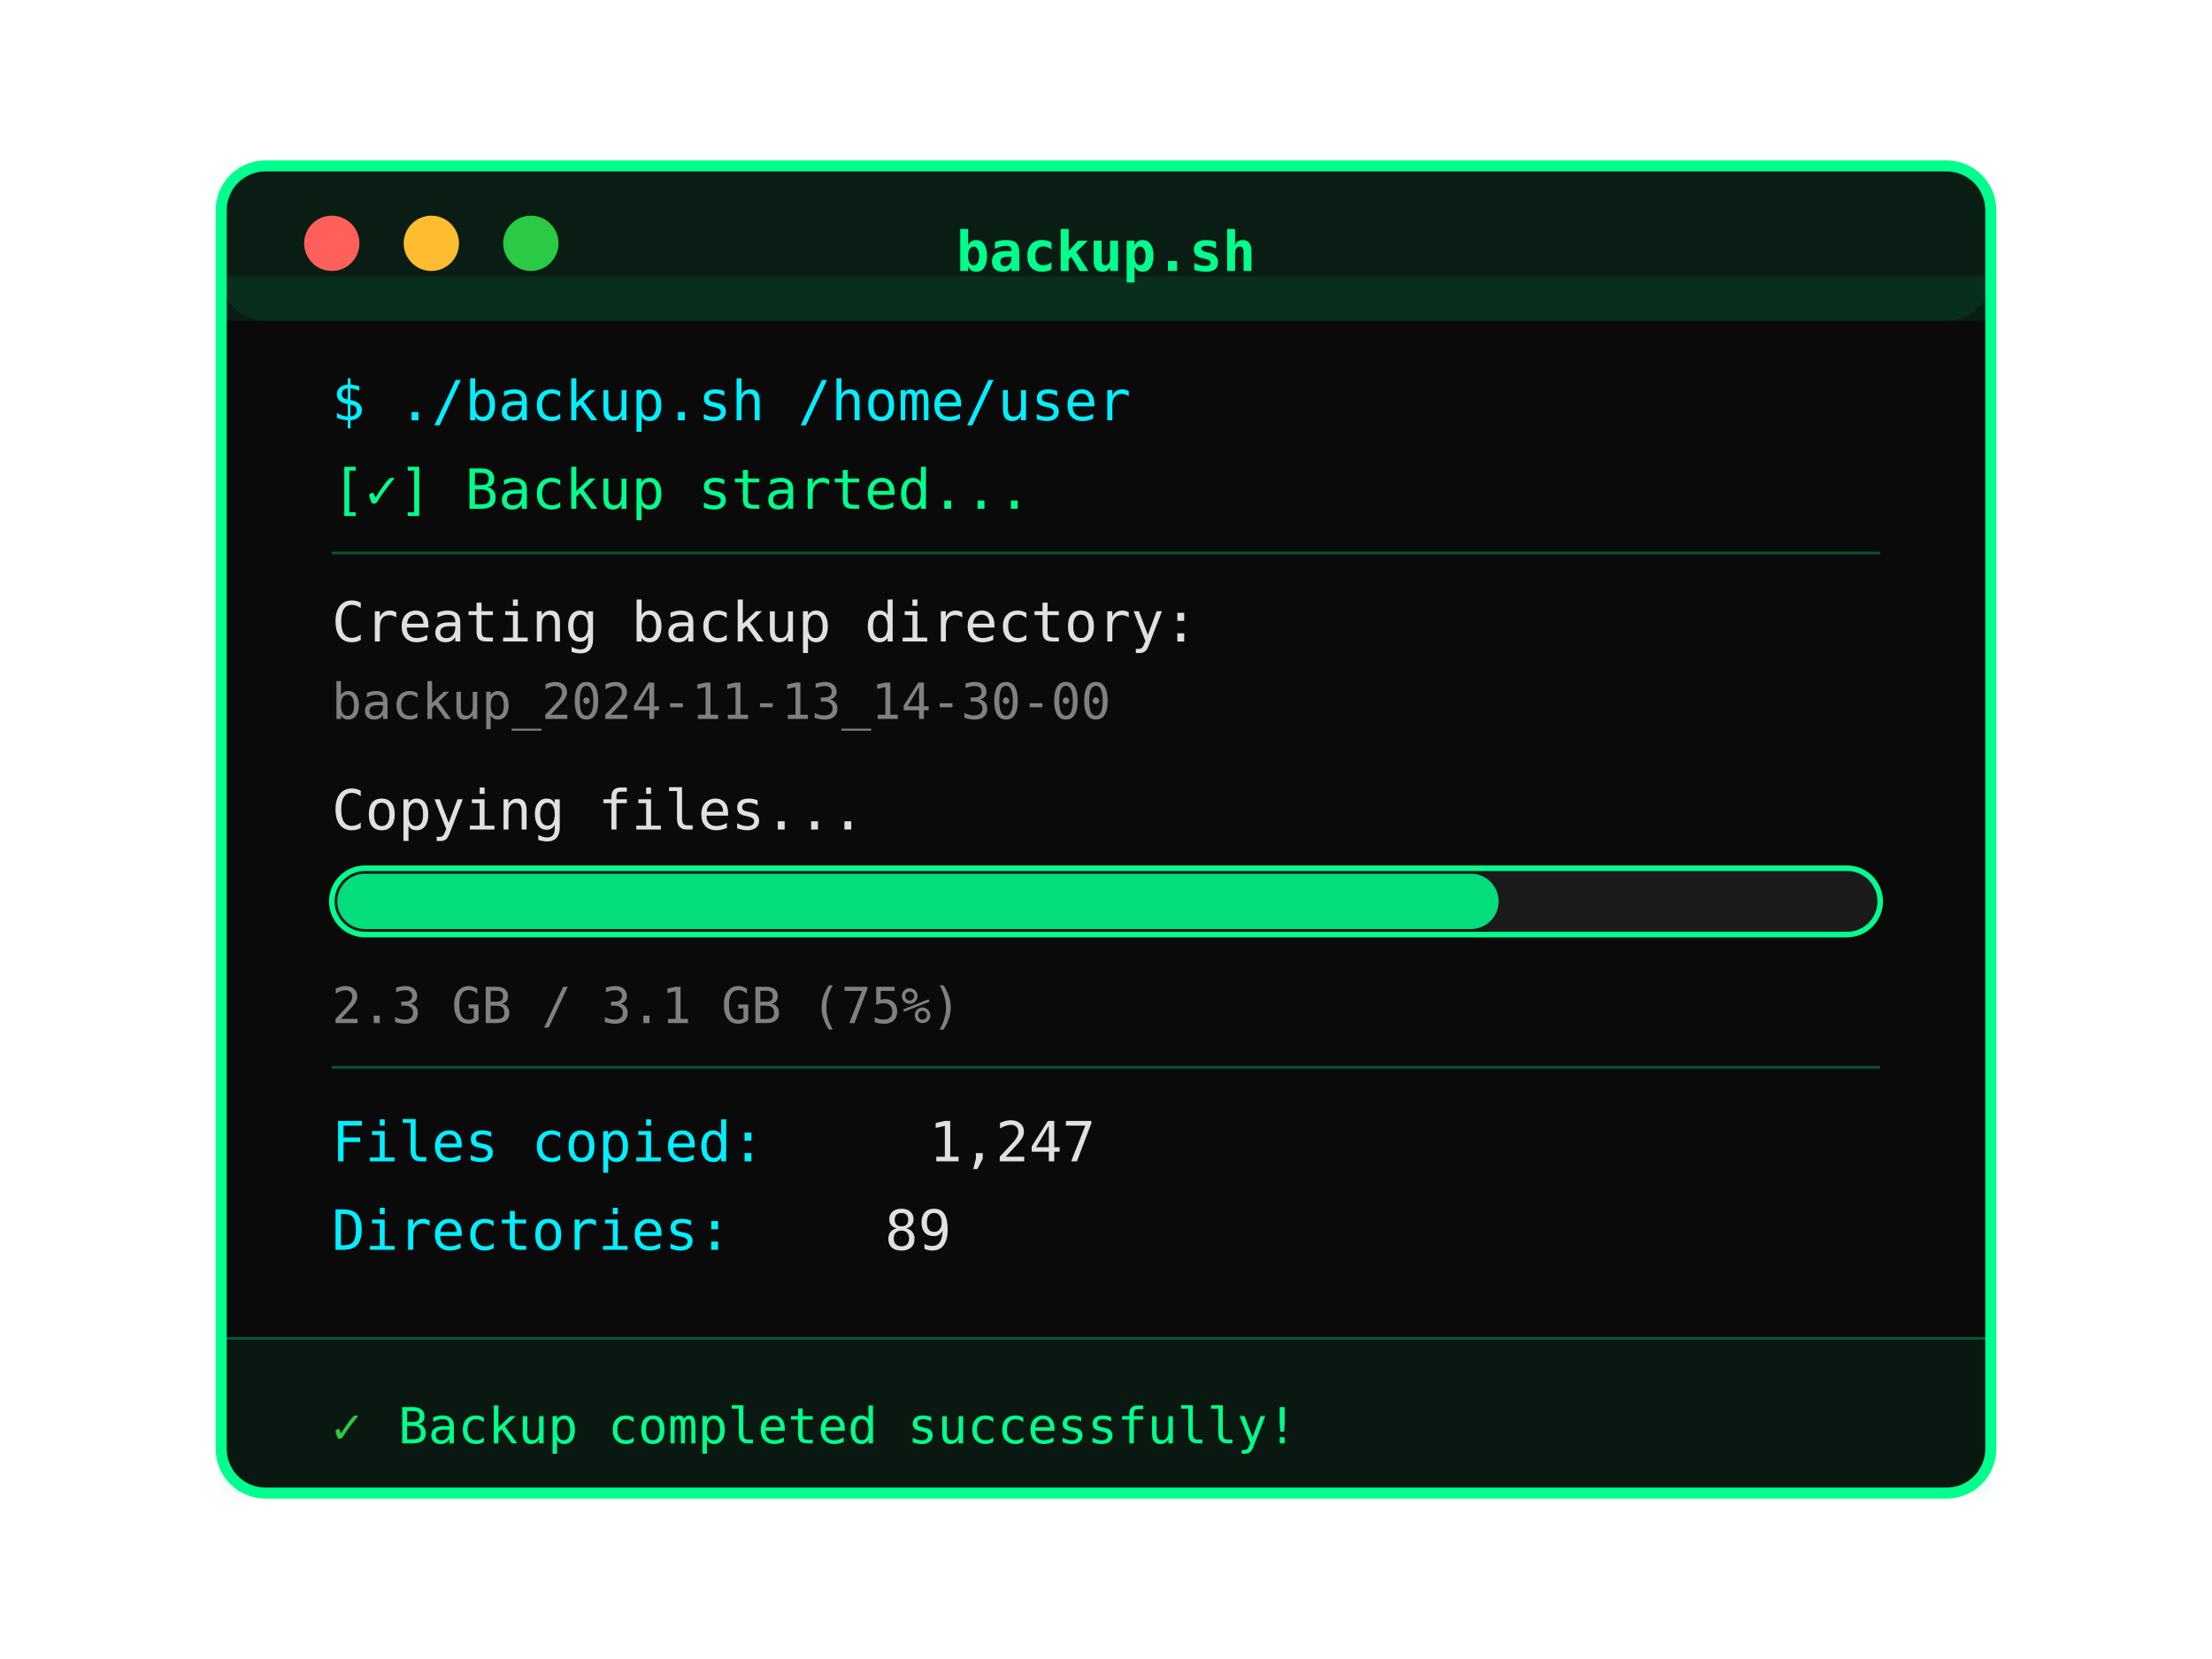
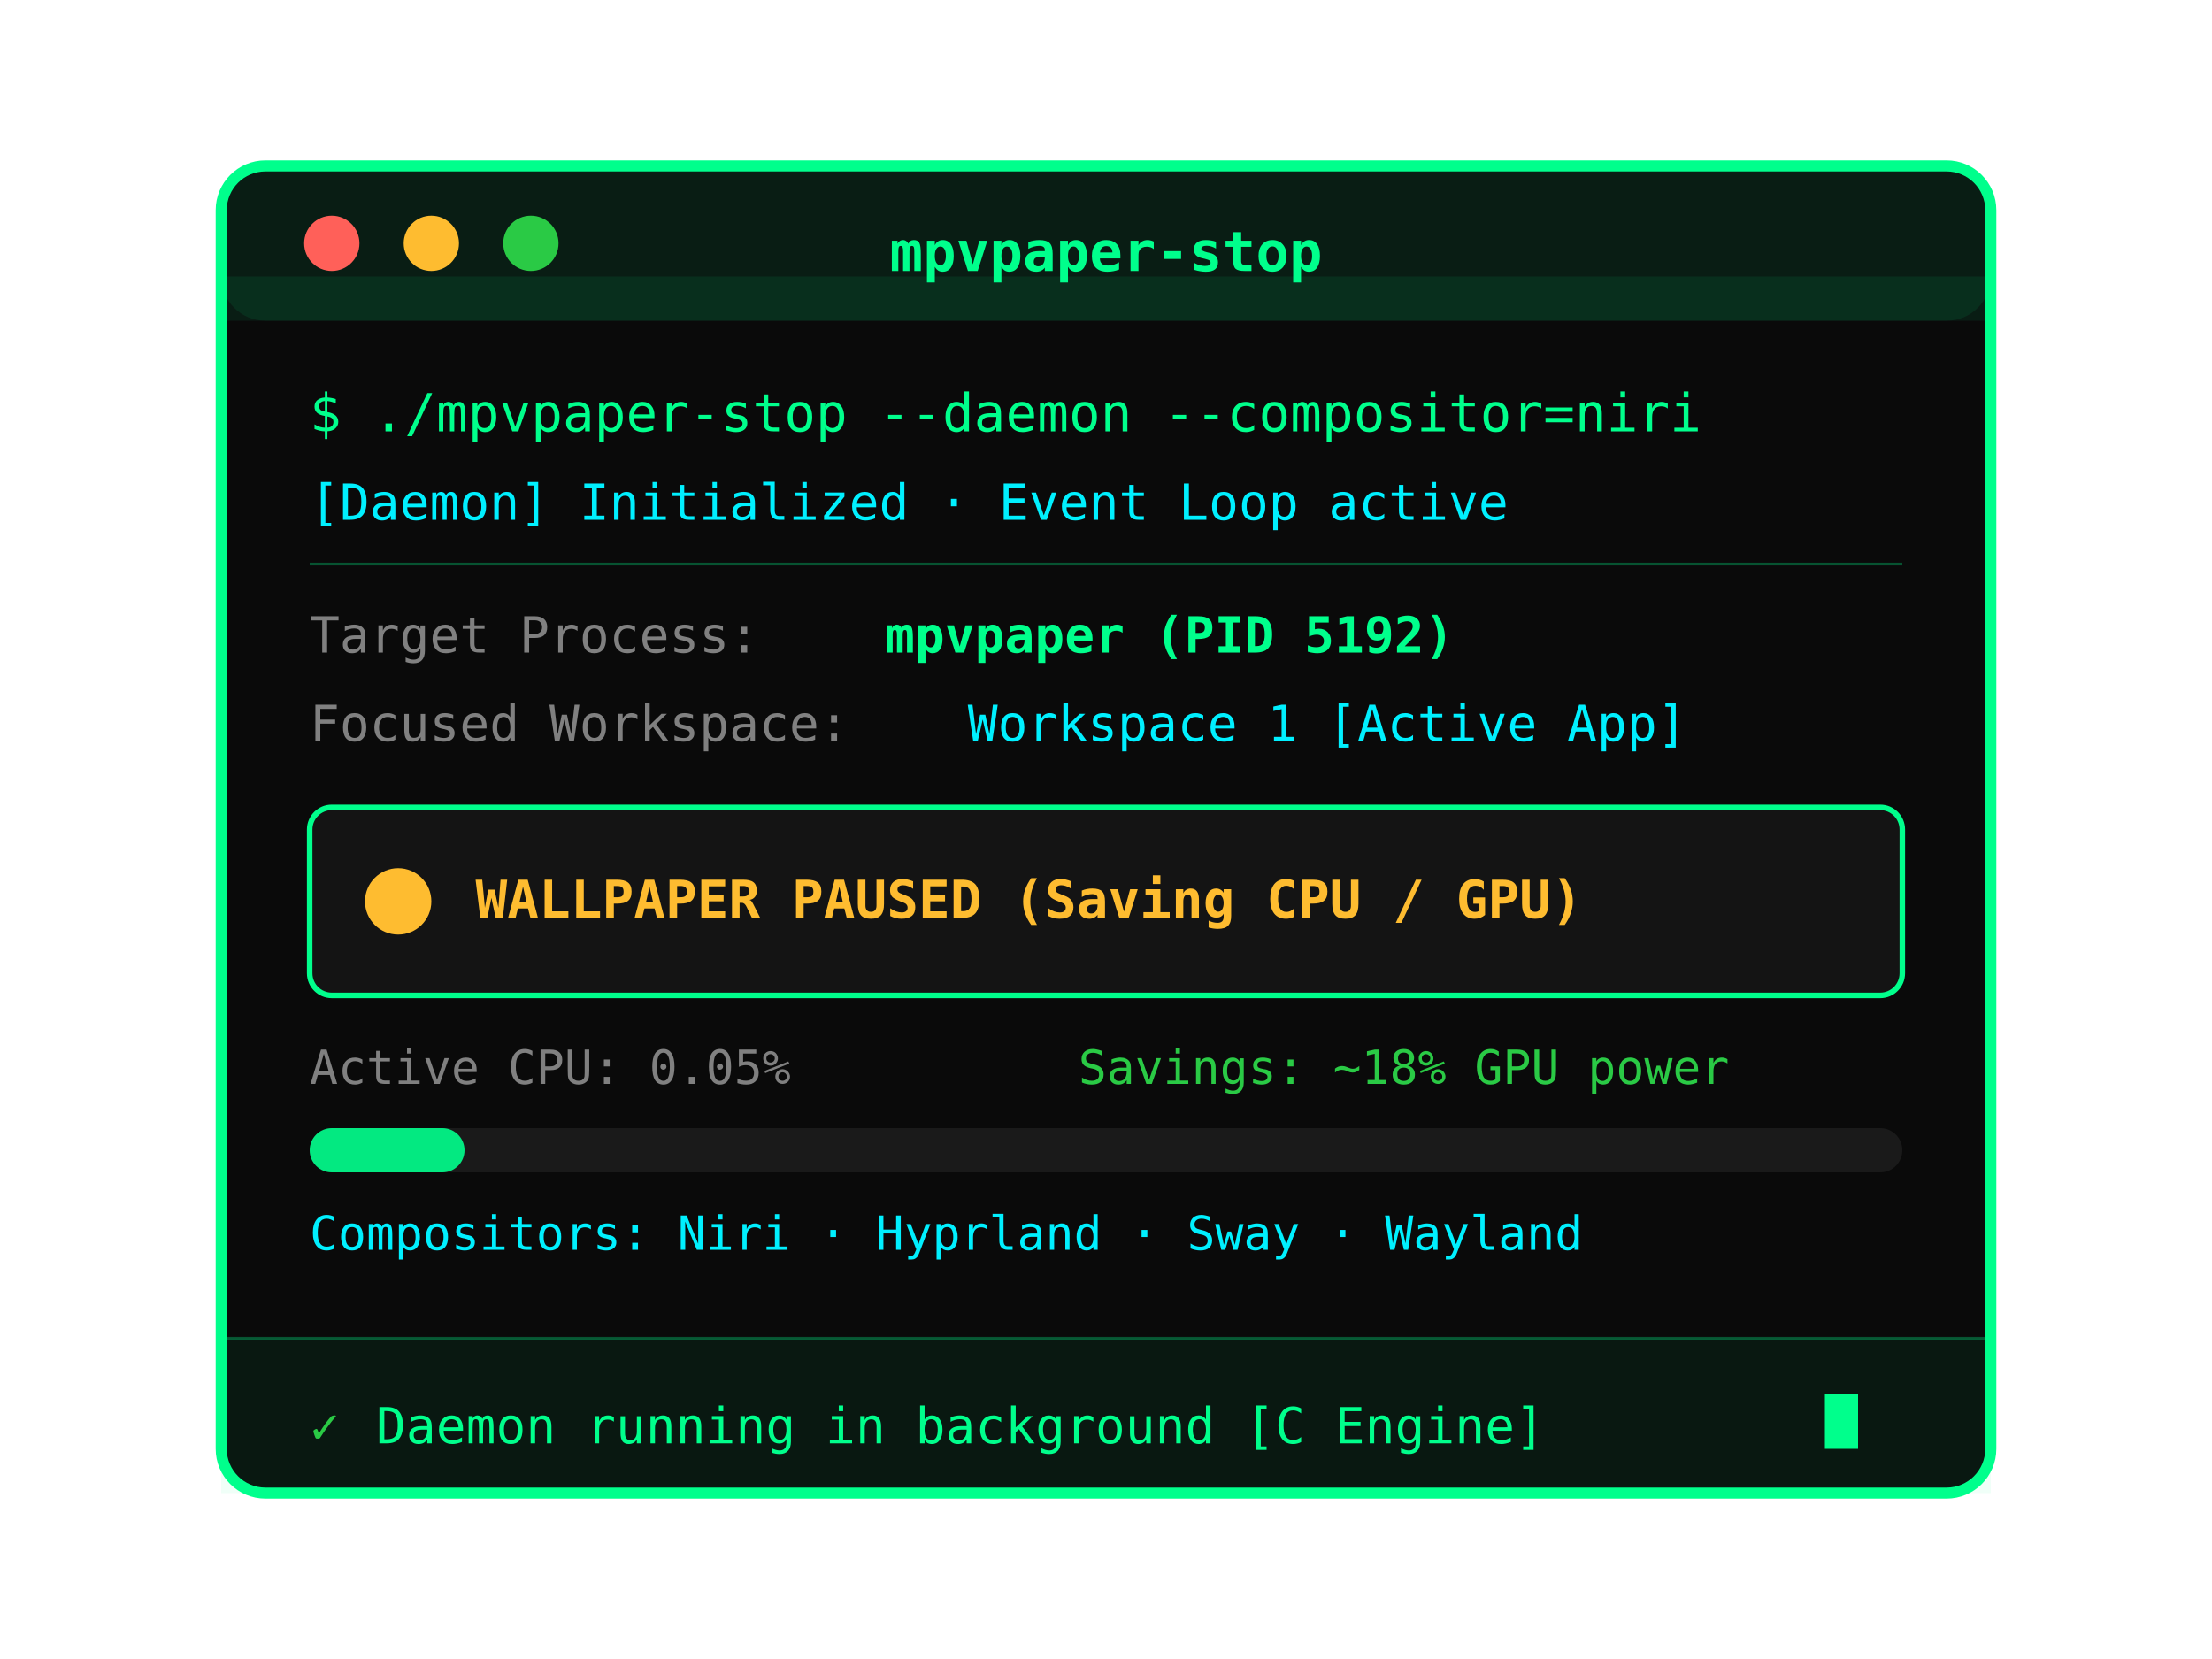
- <svg xmlns="http://www.w3.org/2000/svg" width="400" height="300" viewBox="0 0 400 300" fill="none">
+ <svg xmlns="http://www.w3.org/2000/svg" width="400" height="300" viewBox="0 0 400 300" fill="none" role="img" aria-label="mpvpaper-stop - Automatic Wallpaper Stop Daemon in C">
  <rect x="40" y="30" width="320" height="240" rx="8" fill="#0a0a0a" stroke="#00FF8C" stroke-width="2" />
  <rect x="40" y="30" width="320" height="28" rx="8" fill="#00FF8C" fill-opacity="0.08" />
  <rect x="40" y="50" width="320" height="8" fill="#00FF8C" fill-opacity="0.08" />
  <circle cx="60" cy="44" r="5" fill="#FF6059" />
  <circle cx="78" cy="44" r="5" fill="#FEBC30" />
  <circle cx="96" cy="44" r="5" fill="#2ACA45" />
-   <text x="200" y="49" font-family="monospace" font-size="10" fill="#00FF8C" text-anchor="middle" font-weight="bold">backup.sh</text>
-   <text x="60" y="76" font-family="monospace" font-size="10" fill="#00F0FF">$ ./backup.sh /home/user</text>
-   <text x="60" y="92" font-family="monospace" font-size="10" fill="#00FF8C">[✓] Backup started...</text>
-   <line x1="60" y1="100" x2="340" y2="100" stroke="#00FF8C" stroke-width="0.5" stroke-opacity="0.3" />
-   <text x="60" y="116" font-family="monospace" font-size="10" fill="#E0E0E0">Creating backup directory:</text>
-   <text x="60" y="130" font-family="monospace" font-size="9" fill="#808080">backup_2024-11-13_14-30-00</text>
-   <text x="60" y="150" font-family="monospace" font-size="10" fill="#E0E0E0">Copying files...</text>
-   <rect x="60" y="157" width="280" height="12" rx="6" fill="#1a1a1a" stroke="#00FF8C" stroke-width="1" />
-   <rect x="61" y="158" width="210" height="10" rx="5" fill="#00FF8C" fill-opacity="0.85">
-     <animate attributeName="width" from="0" to="210" dur="3s" repeatCount="indefinite" />
-   </rect>
-   <text x="60" y="185" font-family="monospace" font-size="9" fill="#808080">2.3 GB / 3.1 GB  (75%)</text>
-   <line x1="60" y1="193" x2="340" y2="193" stroke="#00FF8C" stroke-width="0.5" stroke-opacity="0.3" />
-   <text x="60" y="210" font-family="monospace" font-size="10" fill="#00F0FF">Files copied:</text>
-   <text x="168" y="210" font-family="monospace" font-size="10" fill="#E0E0E0">1,247</text>
-   <text x="60" y="226" font-family="monospace" font-size="10" fill="#00F0FF">Directories:</text>
-   <text x="160" y="226" font-family="monospace" font-size="10" fill="#E0E0E0">89</text>
+   <text x="200" y="49" font-family="monospace" font-size="10" fill="#00FF8C" text-anchor="middle" font-weight="bold">mpvpaper-stop</text>
+   <text x="56" y="78" font-family="monospace" font-size="9.5" fill="#00FF8C">$ ./mpvpaper-stop --daemon --compositor=niri</text>
+   <text x="56" y="94" font-family="monospace" font-size="9" fill="#00F0FF">[Daemon] Initialized · Event Loop active</text>
+   <line x1="56" y1="102" x2="344" y2="102" stroke="#00FF8C" stroke-width="0.5" stroke-opacity="0.3" />
+   <text x="56" y="118" font-family="monospace" font-size="9" fill="#808080">Target Process:</text>
+   <text x="160" y="118" font-family="monospace" font-size="9" fill="#00FF8C" font-weight="bold">mpvpaper (PID 5192)</text>
+   <text x="56" y="134" font-family="monospace" font-size="9" fill="#808080">Focused Workspace:</text>
+   <text x="175" y="134" font-family="monospace" font-size="9" fill="#00F0FF">Workspace 1 [Active App]</text>
+   <rect x="56" y="146" width="288" height="34" rx="4" fill="#141414" stroke="#00FF8C" stroke-width="1" />
+   <circle cx="72" cy="163" r="6" fill="#FEBC30">
+     <animate attributeName="opacity" values="0.4;1;0.4" dur="1.2s" repeatCount="indefinite" />
+   </circle>
+   <text x="86" y="166" font-family="monospace" font-size="9.5" fill="#FEBC30" font-weight="bold">WALLPAPER PAUSED (Saving CPU / GPU)</text>
+   <text x="56" y="196" font-family="monospace" font-size="8.5" fill="#808080">Active CPU: 0.05%</text>
+   <text x="195" y="196" font-family="monospace" font-size="8.5" fill="#2ACA45">Savings: ~18% GPU power</text>
+   <rect x="56" y="204" width="288" height="8" rx="4" fill="#1a1a1a" />
+   <rect x="56" y="204" width="28" height="8" rx="4" fill="#00FF8C" fill-opacity="0.9" />
+   <text x="56" y="226" font-family="monospace" font-size="8.5" fill="#00F0FF">Compositors: Niri · Hyprland · Sway · Wayland</text>
  <rect x="40" y="242" width="320" height="28" fill="#00FF8C" fill-opacity="0.06" />
  <line x1="40" y1="242" x2="360" y2="242" stroke="#00FF8C" stroke-width="0.5" stroke-opacity="0.3" />
-   <text x="60" y="261" font-family="monospace" font-size="9" fill="#2ACA45" font-weight="bold">✓</text>
-   <text x="72" y="261" font-family="monospace" font-size="9" fill="#00FF8C">Backup completed successfully!</text>
+   <text x="56" y="261" font-family="monospace" font-size="9" fill="#2ACA45" font-weight="bold">✓</text>
+   <text x="68" y="261" font-family="monospace" font-size="9" fill="#00FF8C">Daemon running in background [C Engine]</text>
+   <rect x="330" y="252" width="6" height="10" fill="#00FF8C">
+     <animate attributeName="opacity" values="1;0;1" dur="1s" repeatCount="indefinite" />
+   </rect>
</svg>
